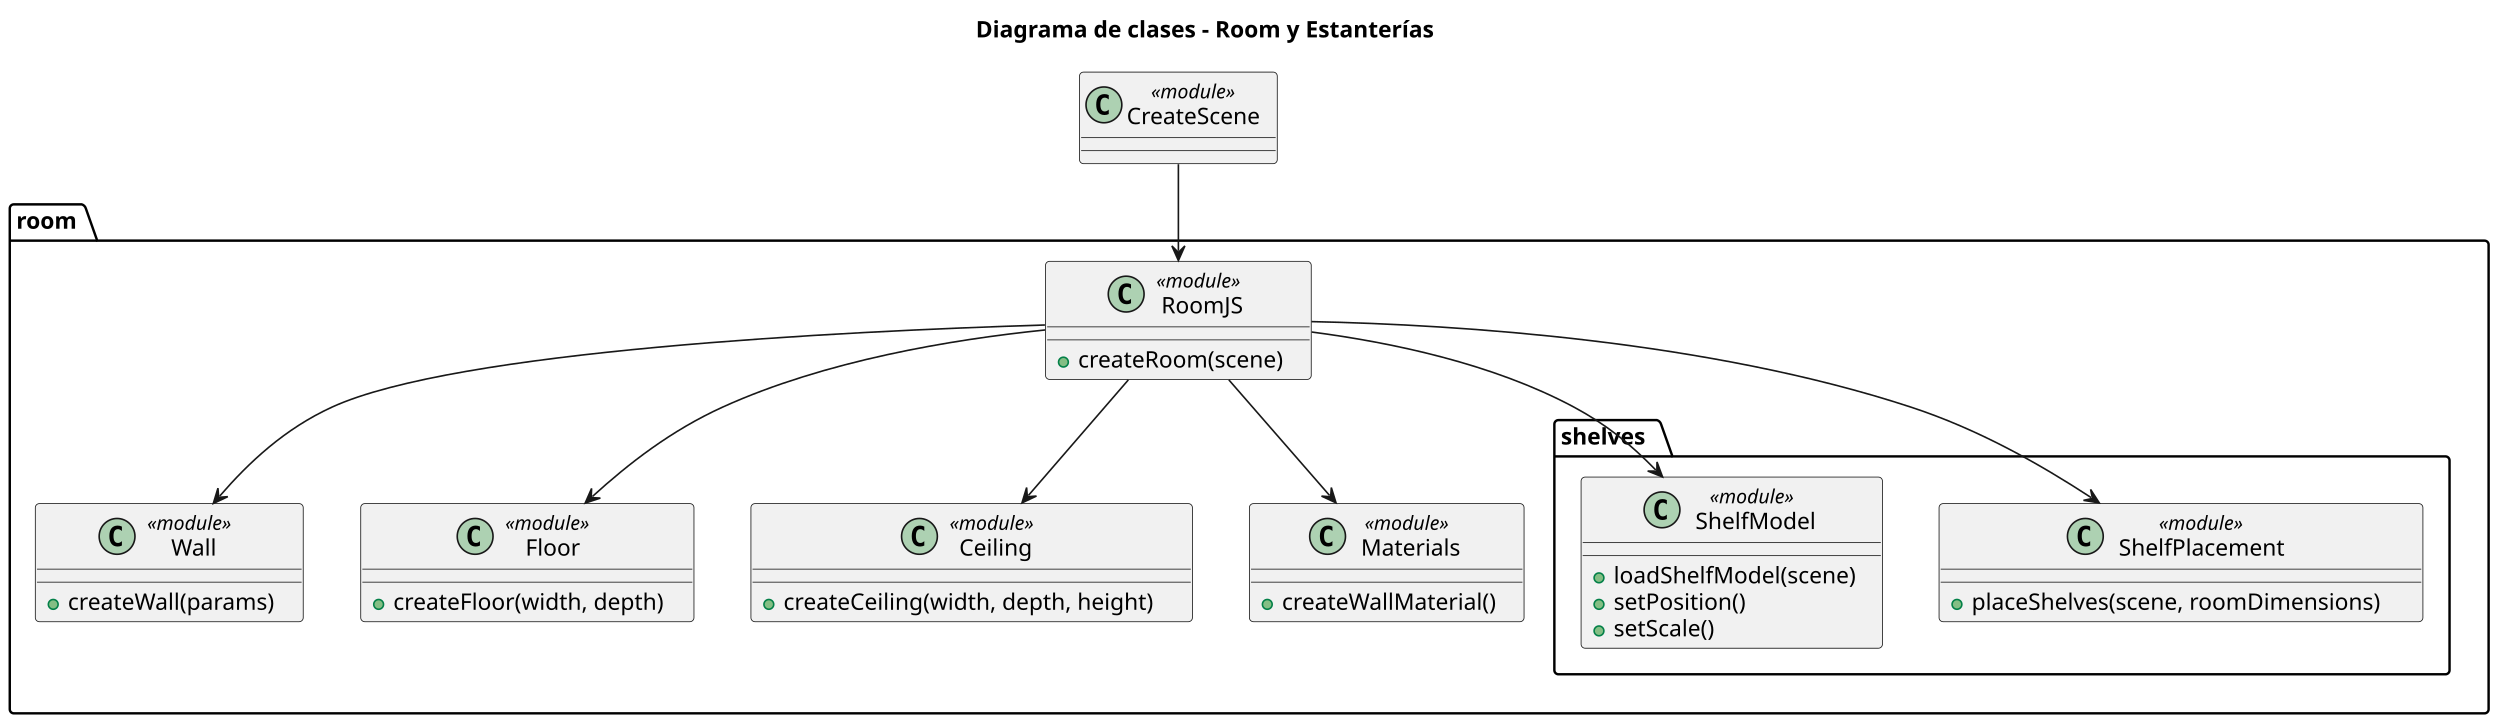
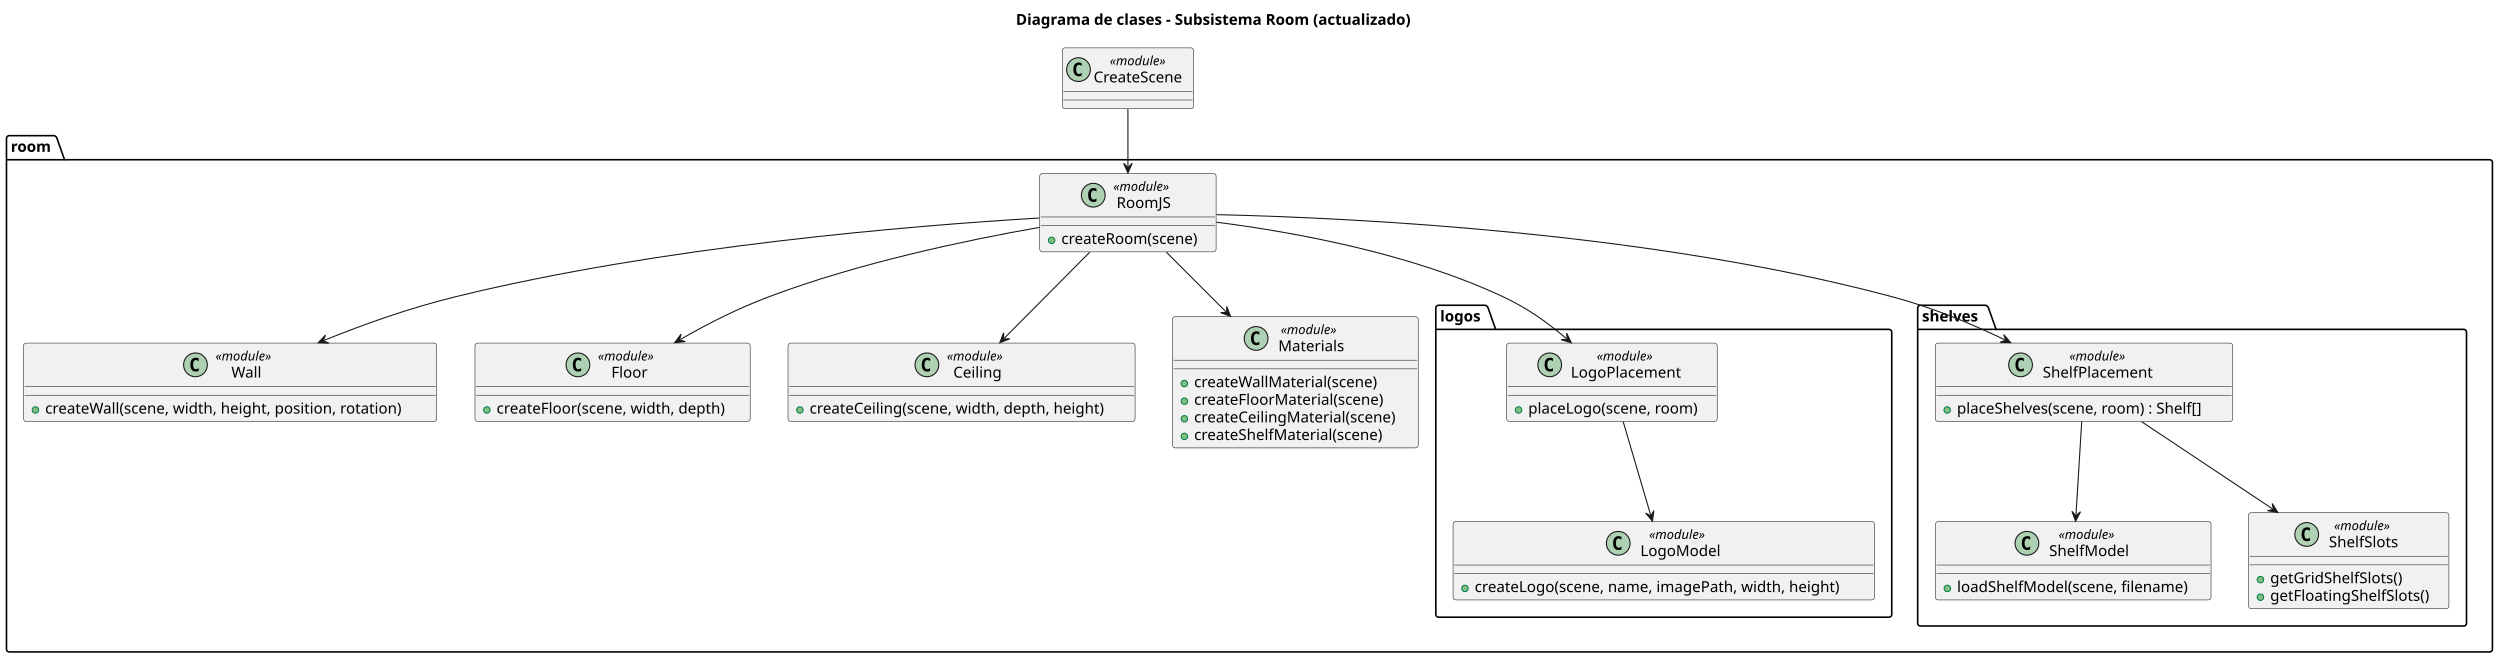
- <svg xmlns="http://www.w3.org/2000/svg" contentStyleType="text/css" data-diagram-type="CLASS" height="445px" preserveAspectRatio="none" style="width:1536px;height:445px;background:#FFFFFF;" version="1.1" viewBox="0 0 1536 445" width="1536px" zoomAndPan="magnify">
+ <svg xmlns="http://www.w3.org/2000/svg" contentStyleType="text/css" data-diagram-type="CLASS" height="610px" preserveAspectRatio="none" style="width:2314px;height:610px;background:#FFFFFF;" version="1.1" viewBox="0 0 2314 610" width="2314px" zoomAndPan="magnify">
  <defs />
  <g>
    <g class="title" data-source-line="1">
-       <text fill="#000000" font-family="sans-serif" font-size="14" font-weight="bold" lengthAdjust="spacing" textLength="322.957" x="599.521" y="22.995">Diagrama de clases - Room y Estanterías</text>
-     </g>
-     <g class="cluster" data-entity="room" data-source-line="5" data-uid="ent0003" id="cluster_room">
-       <path d="M8.5,125.557 L50.228,125.557 A3.75,3.75 0 0 1 52.728,128.057 L59.728,147.854 L1526.5,147.854 A2.5,2.5 0 0 1 1529,150.354 L1529,435.777 A2.5,2.5 0 0 1 1526.5,438.277 L8.5,438.277 A2.5,2.5 0 0 1 6,435.777 L6,128.057 A2.5,2.5 0 0 1 8.5,125.557" fill="none" style="stroke:#000000;stroke-width:1.5;" />
+       <text fill="#000000" font-family="sans-serif" font-size="14" font-weight="bold" lengthAdjust="spacing" textLength="419.398" x="940.301" y="22.995">Diagrama de clases - Subsistema Room (actualizado)</text>
+     </g>
+     <g class="cluster" data-qualified-name="room" data-source-line="5" id="ent0003">
+       <path d="M8.5,125.557 L50.228,125.557 A3.75,3.75 0 0 1 52.728,128.057 L59.728,147.854 L2304.5,147.854 A2.5,2.5 0 0 1 2307,150.354 L2307,600.937 A2.5,2.5 0 0 1 2304.5,603.437 L8.5,603.437 A2.5,2.5 0 0 1 6,600.937 L6,128.057 A2.5,2.5 0 0 1 8.5,125.557" fill="none" style="stroke:#000000;stroke-width:1.5;" />
      <line style="stroke:#000000;stroke-width:1.5;" x1="6" x2="59.728" y1="147.854" y2="147.854" />
      <text fill="#000000" font-family="sans-serif" font-size="14" font-weight="bold" lengthAdjust="spacing" textLength="40.728" x="10" y="140.552">room</text>
    </g>
-     <g class="cluster" data-entity="shelves" data-source-line="22" data-uid="ent0009" id="cluster_shelves">
-       <path d="M957.5,258.117 L1018.048,258.117 A3.75,3.75 0 0 1 1020.548,260.617 L1027.548,280.414 L1502.5,280.414 A2.5,2.5 0 0 1 1505,282.914 L1505,411.777 A2.5,2.5 0 0 1 1502.5,414.277 L957.5,414.277 A2.5,2.5 0 0 1 955,411.777 L955,260.617 A2.5,2.5 0 0 1 957.5,258.117" fill="none" style="stroke:#000000;stroke-width:1.5;" />
-       <line style="stroke:#000000;stroke-width:1.5;" x1="955" x2="1027.548" y1="280.414" y2="280.414" />
-       <text fill="#000000" font-family="sans-serif" font-size="14" font-weight="bold" lengthAdjust="spacing" textLength="59.548" x="959" y="273.112">shelves</text>
-     </g>
-     <g class="entity" data-entity="RoomJS" data-source-line="6" data-uid="ent0004" id="entity_RoomJS">
-       <rect fill="#F1F1F1" height="72.562" rx="2.5" ry="2.5" style="stroke:#181818;stroke-width:0.5;" width="163.259" x="642.37" y="160.557" />
-       <ellipse cx="691.922" cy="180.69" fill="#ADD1B2" rx="11" ry="11" style="stroke:#181818;stroke-width:1;" />
-       <path d="M694.891,186.33 Q694.313,186.627 693.672,186.768 Q693.032,186.924 692.328,186.924 Q689.828,186.924 688.5,185.283 Q687.188,183.627 687.188,180.502 Q687.188,177.377 688.5,175.721 Q689.828,174.065 692.328,174.065 Q693.032,174.065 693.672,174.221 Q694.328,174.377 694.891,174.674 L694.891,177.393 Q694.266,176.815 693.672,176.549 Q693.078,176.268 692.453,176.268 Q691.11,176.268 690.422,177.346 Q689.735,178.408 689.735,180.502 Q689.735,182.596 690.422,183.674 Q691.11,184.737 692.453,184.737 Q693.078,184.737 693.672,184.471 Q694.266,184.19 694.891,183.612 L694.891,186.33 Z " fill="#000000" />
-       <text fill="#000000" font-family="sans-serif" font-size="12" font-style="italic" lengthAdjust="spacing" textLength="59.654" x="710.422" y="176.696">«module»</text>
-       <text fill="#000000" font-family="sans-serif" font-size="14" lengthAdjust="spacing" textLength="53.512" x="713.494" y="192.521">RoomJS</text>
-       <line style="stroke:#181818;stroke-width:0.5;" x1="643.37" x2="804.629" y1="200.822" y2="200.822" />
-       <line style="stroke:#181818;stroke-width:0.5;" x1="643.37" x2="804.629" y1="208.822" y2="208.822" />
-       <g data-visibility-modifier="PUBLIC_METHOD">
-         <ellipse cx="653.37" cy="222.471" fill="#84BE84" rx="3" ry="3" style="stroke:#038048;stroke-width:1;" />
-       </g>
-       <text fill="#000000" font-family="sans-serif" font-size="14" lengthAdjust="spacing" textLength="137.259" x="662.37" y="225.818">createRoom(scene)</text>
-     </g>
-     <g class="entity" data-entity="Wall" data-source-line="9" data-uid="ent0005" id="entity_Wall">
-       <rect fill="#F1F1F1" height="72.562" rx="2.5" ry="2.5" style="stroke:#181818;stroke-width:0.5;" width="164.606" x="21.7" y="309.417" />
-       <ellipse cx="71.926" cy="329.55" fill="#ADD1B2" rx="11" ry="11" style="stroke:#181818;stroke-width:1;" />
-       <path d="M74.894,335.19 Q74.316,335.487 73.676,335.628 Q73.035,335.784 72.332,335.784 Q69.832,335.784 68.504,334.143 Q67.191,332.487 67.191,329.362 Q67.191,326.237 68.504,324.581 Q69.832,322.925 72.332,322.925 Q73.035,322.925 73.676,323.081 Q74.332,323.237 74.894,323.534 L74.894,326.253 Q74.269,325.675 73.676,325.409 Q73.082,325.128 72.457,325.128 Q71.113,325.128 70.426,326.206 Q69.738,327.268 69.738,329.362 Q69.738,331.456 70.426,332.534 Q71.113,333.597 72.457,333.597 Q73.082,333.597 73.676,333.331 Q74.269,333.05 74.894,332.472 L74.894,335.19 Z " fill="#000000" />
-       <text fill="#000000" font-family="sans-serif" font-size="12" font-style="italic" lengthAdjust="spacing" textLength="59.654" x="90.426" y="325.555">«module»</text>
-       <text fill="#000000" font-family="sans-serif" font-size="14" lengthAdjust="spacing" textLength="30.201" x="105.152" y="341.381">Wall</text>
-       <line style="stroke:#181818;stroke-width:0.5;" x1="22.7" x2="185.305" y1="349.683" y2="349.683" />
-       <line style="stroke:#181818;stroke-width:0.5;" x1="22.7" x2="185.305" y1="357.683" y2="357.683" />
-       <g data-visibility-modifier="PUBLIC_METHOD">
-         <ellipse cx="32.7" cy="371.331" fill="#84BE84" rx="3" ry="3" style="stroke:#038048;stroke-width:1;" />
-       </g>
-       <text fill="#000000" font-family="sans-serif" font-size="14" lengthAdjust="spacing" textLength="138.606" x="41.7" y="374.678">createWall(params)</text>
-     </g>
-     <g class="entity" data-entity="Floor" data-source-line="12" data-uid="ent0006" id="entity_Floor">
-       <rect fill="#F1F1F1" height="72.562" rx="2.5" ry="2.5" style="stroke:#181818;stroke-width:0.5;" width="204.739" x="221.63" y="309.417" />
-       <ellipse cx="291.923" cy="329.55" fill="#ADD1B2" rx="11" ry="11" style="stroke:#181818;stroke-width:1;" />
-       <path d="M294.891,335.19 Q294.313,335.487 293.673,335.628 Q293.032,335.784 292.329,335.784 Q289.829,335.784 288.501,334.143 Q287.188,332.487 287.188,329.362 Q287.188,326.237 288.501,324.581 Q289.829,322.925 292.329,322.925 Q293.032,322.925 293.673,323.081 Q294.329,323.237 294.891,323.534 L294.891,326.253 Q294.266,325.675 293.673,325.409 Q293.079,325.128 292.454,325.128 Q291.11,325.128 290.423,326.206 Q289.735,327.268 289.735,329.362 Q289.735,331.456 290.423,332.534 Q291.11,333.597 292.454,333.597 Q293.079,333.597 293.673,333.331 Q294.266,333.05 294.891,332.472 L294.891,335.19 Z " fill="#000000" />
-       <text fill="#000000" font-family="sans-serif" font-size="12" font-style="italic" lengthAdjust="spacing" textLength="59.654" x="310.423" y="325.555">«module»</text>
-       <text fill="#000000" font-family="sans-serif" font-size="14" lengthAdjust="spacing" textLength="34.829" x="322.835" y="341.381">Floor</text>
-       <line style="stroke:#181818;stroke-width:0.5;" x1="222.63" x2="425.369" y1="349.683" y2="349.683" />
-       <line style="stroke:#181818;stroke-width:0.5;" x1="222.63" x2="425.369" y1="357.683" y2="357.683" />
-       <g data-visibility-modifier="PUBLIC_METHOD">
-         <ellipse cx="232.63" cy="371.331" fill="#84BE84" rx="3" ry="3" style="stroke:#038048;stroke-width:1;" />
-       </g>
-       <text fill="#000000" font-family="sans-serif" font-size="14" lengthAdjust="spacing" textLength="178.739" x="241.63" y="374.678">createFloor(width, depth)</text>
-     </g>
-     <g class="entity" data-entity="Ceiling" data-source-line="15" data-uid="ent0007" id="entity_Ceiling">
-       <rect fill="#F1F1F1" height="72.562" rx="2.5" ry="2.5" style="stroke:#181818;stroke-width:0.5;" width="271.253" x="461.37" y="309.417" />
-       <ellipse cx="564.919" cy="329.55" fill="#ADD1B2" rx="11" ry="11" style="stroke:#181818;stroke-width:1;" />
-       <path d="M567.888,335.19 Q567.31,335.487 566.669,335.628 Q566.029,335.784 565.326,335.784 Q562.826,335.784 561.497,334.143 Q560.185,332.487 560.185,329.362 Q560.185,326.237 561.497,324.581 Q562.826,322.925 565.326,322.925 Q566.029,322.925 566.669,323.081 Q567.326,323.237 567.888,323.534 L567.888,326.253 Q567.263,325.675 566.669,325.409 Q566.076,325.128 565.451,325.128 Q564.107,325.128 563.419,326.206 Q562.732,327.268 562.732,329.362 Q562.732,331.456 563.419,332.534 Q564.107,333.597 565.451,333.597 Q566.076,333.597 566.669,333.331 Q567.263,333.05 567.888,332.472 L567.888,335.19 Z " fill="#000000" />
-       <text fill="#000000" font-family="sans-serif" font-size="12" font-style="italic" lengthAdjust="spacing" textLength="59.654" x="583.419" y="325.555">«module»</text>
-       <text fill="#000000" font-family="sans-serif" font-size="14" lengthAdjust="spacing" textLength="47.817" x="589.338" y="341.381">Ceiling</text>
-       <line style="stroke:#181818;stroke-width:0.5;" x1="462.37" x2="731.623" y1="349.683" y2="349.683" />
-       <line style="stroke:#181818;stroke-width:0.5;" x1="462.37" x2="731.623" y1="357.683" y2="357.683" />
-       <g data-visibility-modifier="PUBLIC_METHOD">
-         <ellipse cx="472.37" cy="371.331" fill="#84BE84" rx="3" ry="3" style="stroke:#038048;stroke-width:1;" />
-       </g>
-       <text fill="#000000" font-family="sans-serif" font-size="14" lengthAdjust="spacing" textLength="245.253" x="481.37" y="374.678">createCeiling(width, depth, height)</text>
-     </g>
-     <g class="entity" data-entity="Materials" data-source-line="18" data-uid="ent0008" id="entity_Materials">
-       <rect fill="#F1F1F1" height="72.562" rx="2.5" ry="2.5" style="stroke:#181818;stroke-width:0.5;" width="168.748" x="767.63" y="309.417" />
-       <ellipse cx="815.67" cy="329.55" fill="#ADD1B2" rx="11" ry="11" style="stroke:#181818;stroke-width:1;" />
-       <path d="M818.638,335.19 Q818.06,335.487 817.42,335.628 Q816.779,335.784 816.076,335.784 Q813.576,335.784 812.248,334.143 Q810.935,332.487 810.935,329.362 Q810.935,326.237 812.248,324.581 Q813.576,322.925 816.076,322.925 Q816.779,322.925 817.42,323.081 Q818.076,323.237 818.638,323.534 L818.638,326.253 Q818.013,325.675 817.42,325.409 Q816.826,325.128 816.201,325.128 Q814.857,325.128 814.17,326.206 Q813.482,327.268 813.482,329.362 Q813.482,331.456 814.17,332.534 Q814.857,333.597 816.201,333.597 Q816.826,333.597 817.42,333.331 Q818.013,333.05 818.638,332.472 L818.638,335.19 Z " fill="#000000" />
-       <text fill="#000000" font-family="sans-serif" font-size="12" font-style="italic" lengthAdjust="spacing" textLength="59.654" x="838.427" y="325.555">«module»</text>
-       <text fill="#000000" font-family="sans-serif" font-size="14" lengthAdjust="spacing" textLength="64.169" x="836.17" y="341.381">Materials</text>
-       <line style="stroke:#181818;stroke-width:0.5;" x1="768.63" x2="935.378" y1="349.683" y2="349.683" />
-       <line style="stroke:#181818;stroke-width:0.5;" x1="768.63" x2="935.378" y1="357.683" y2="357.683" />
-       <g data-visibility-modifier="PUBLIC_METHOD">
-         <ellipse cx="778.63" cy="371.331" fill="#84BE84" rx="3" ry="3" style="stroke:#038048;stroke-width:1;" />
-       </g>
-       <text fill="#000000" font-family="sans-serif" font-size="14" lengthAdjust="spacing" textLength="142.748" x="787.63" y="374.678">createWallMaterial()</text>
-     </g>
-     <g class="entity" data-entity="ShelfModel" data-source-line="23" data-uid="ent0010" id="entity_ShelfModel">
-       <rect fill="#F1F1F1" height="105.156" rx="2.5" ry="2.5" style="stroke:#181818;stroke-width:0.5;" width="185.161" x="971.42" y="293.117" />
-       <ellipse cx="1021.138" cy="313.25" fill="#ADD1B2" rx="11" ry="11" style="stroke:#181818;stroke-width:1;" />
-       <path d="M1024.107,318.89 Q1023.528,319.187 1022.888,319.328 Q1022.247,319.484 1021.544,319.484 Q1019.044,319.484 1017.716,317.843 Q1016.403,316.187 1016.403,313.062 Q1016.403,309.937 1017.716,308.281 Q1019.044,306.625 1021.544,306.625 Q1022.247,306.625 1022.888,306.781 Q1023.544,306.937 1024.107,307.234 L1024.107,309.953 Q1023.481,309.375 1022.888,309.109 Q1022.294,308.828 1021.669,308.828 Q1020.325,308.828 1019.638,309.906 Q1018.95,310.968 1018.95,313.062 Q1018.95,315.156 1019.638,316.234 Q1020.325,317.297 1021.669,317.297 Q1022.294,317.297 1022.888,317.031 Q1023.481,316.75 1024.107,316.172 L1024.107,318.89 Z " fill="#000000" />
-       <text fill="#000000" font-family="sans-serif" font-size="12" font-style="italic" lengthAdjust="spacing" textLength="59.654" x="1050.423" y="309.255">«module»</text>
-       <text fill="#000000" font-family="sans-serif" font-size="14" lengthAdjust="spacing" textLength="77.226" x="1041.638" y="325.081">ShelfModel</text>
-       <line style="stroke:#181818;stroke-width:0.5;" x1="972.42" x2="1155.581" y1="333.382" y2="333.382" />
-       <line style="stroke:#181818;stroke-width:0.5;" x1="972.42" x2="1155.581" y1="341.382" y2="341.382" />
-       <g data-visibility-modifier="PUBLIC_METHOD">
-         <ellipse cx="982.42" cy="355.031" fill="#84BE84" rx="3" ry="3" style="stroke:#038048;stroke-width:1;" />
-       </g>
-       <text fill="#000000" font-family="sans-serif" font-size="14" lengthAdjust="spacing" textLength="159.161" x="991.42" y="358.378">loadShelfModel(scene)</text>
-       <g data-visibility-modifier="PUBLIC_METHOD">
-         <ellipse cx="982.42" cy="371.328" fill="#84BE84" rx="3" ry="3" style="stroke:#038048;stroke-width:1;" />
-       </g>
-       <text fill="#000000" font-family="sans-serif" font-size="14" lengthAdjust="spacing" textLength="87.329" x="991.42" y="374.675">setPosition()</text>
-       <g data-visibility-modifier="PUBLIC_METHOD">
-         <ellipse cx="982.42" cy="387.625" fill="#84BE84" rx="3" ry="3" style="stroke:#038048;stroke-width:1;" />
-       </g>
-       <text fill="#000000" font-family="sans-serif" font-size="14" lengthAdjust="spacing" textLength="69.986" x="991.42" y="390.971">setScale()</text>
-     </g>
-     <g class="entity" data-entity="ShelfPlacement" data-source-line="29" data-uid="ent0011" id="entity_ShelfPlacement">
-       <rect fill="#F1F1F1" height="72.562" rx="2.5" ry="2.5" style="stroke:#181818;stroke-width:0.5;" width="297.271" x="1191.36" y="309.417" />
-       <ellipse cx="1281.232" cy="329.55" fill="#ADD1B2" rx="11" ry="11" style="stroke:#181818;stroke-width:1;" />
-       <path d="M1284.201,335.19 Q1283.623,335.487 1282.982,335.628 Q1282.341,335.784 1281.638,335.784 Q1279.138,335.784 1277.81,334.143 Q1276.498,332.487 1276.498,329.362 Q1276.498,326.237 1277.81,324.581 Q1279.138,322.925 1281.638,322.925 Q1282.341,322.925 1282.982,323.081 Q1283.638,323.237 1284.201,323.534 L1284.201,326.253 Q1283.576,325.675 1282.982,325.409 Q1282.388,325.128 1281.763,325.128 Q1280.42,325.128 1279.732,326.206 Q1279.045,327.268 1279.045,329.362 Q1279.045,331.456 1279.732,332.534 Q1280.42,333.597 1281.763,333.597 Q1282.388,333.597 1282.982,333.331 Q1283.576,333.05 1284.201,332.472 L1284.201,335.19 Z " fill="#000000" />
-       <text fill="#000000" font-family="sans-serif" font-size="12" font-style="italic" lengthAdjust="spacing" textLength="59.654" x="1326.418" y="325.555">«module»</text>
-       <text fill="#000000" font-family="sans-serif" font-size="14" lengthAdjust="spacing" textLength="109.026" x="1301.732" y="341.381">ShelfPlacement</text>
-       <line style="stroke:#181818;stroke-width:0.5;" x1="1192.36" x2="1487.63" y1="349.683" y2="349.683" />
-       <line style="stroke:#181818;stroke-width:0.5;" x1="1192.36" x2="1487.63" y1="357.683" y2="357.683" />
-       <g data-visibility-modifier="PUBLIC_METHOD">
-         <ellipse cx="1202.36" cy="371.331" fill="#84BE84" rx="3" ry="3" style="stroke:#038048;stroke-width:1;" />
-       </g>
-       <text fill="#000000" font-family="sans-serif" font-size="14" lengthAdjust="spacing" textLength="271.271" x="1211.36" y="374.678">placeShelves(scene, roomDimensions)</text>
-     </g>
-     <g class="entity" data-entity="CreateScene" data-source-line="3" data-uid="ent0002" id="entity_CreateScene">
-       <rect fill="#F1F1F1" height="56.266" rx="2.5" ry="2.5" style="stroke:#181818;stroke-width:0.5;" width="121.51" x="663.25" y="44.297" />
-       <ellipse cx="678.25" cy="64.43" fill="#ADD1B2" rx="11" ry="11" style="stroke:#181818;stroke-width:1;" />
-       <path d="M681.219,70.07 Q680.641,70.367 680,70.508 Q679.359,70.664 678.656,70.664 Q676.156,70.664 674.828,69.023 Q673.516,67.367 673.516,64.242 Q673.516,61.117 674.828,59.461 Q676.156,57.805 678.656,57.805 Q679.359,57.805 680,57.961 Q680.656,58.117 681.219,58.414 L681.219,61.133 Q680.594,60.555 680,60.289 Q679.406,60.008 678.781,60.008 Q677.438,60.008 676.75,61.086 Q676.062,62.148 676.062,64.242 Q676.062,66.336 676.75,67.414 Q677.438,68.477 678.781,68.477 Q679.406,68.477 680,68.211 Q680.594,67.93 681.219,67.352 L681.219,70.07 Z " fill="#000000" />
-       <text fill="#000000" font-family="sans-serif" font-size="12" font-style="italic" lengthAdjust="spacing" textLength="59.654" x="707.178" y="60.435">«module»</text>
-       <text fill="#000000" font-family="sans-serif" font-size="14" lengthAdjust="spacing" textLength="89.51" x="692.25" y="76.261">CreateScene</text>
-       <line style="stroke:#181818;stroke-width:0.5;" x1="664.25" x2="783.76" y1="84.562" y2="84.562" />
-       <line style="stroke:#181818;stroke-width:0.5;" x1="664.25" x2="783.76" y1="92.562" y2="92.562" />
-     </g>
-     <g class="link" data-entity-1="CreateScene" data-entity-2="RoomJS" data-source-line="35" data-uid="lnk12" id="link_CreateScene_RoomJS">
-       <path codeLine="35" d="M724,100.897 C724,118.377 724,135.197 724,154.087" fill="none" id="CreateScene-to-RoomJS" style="stroke:#181818;stroke-width:1;" />
-       <polygon fill="#181818" points="724,160.087,728,151.087,724,155.087,720,151.087,724,160.087" style="stroke:#181818;stroke-width:1;" />
-     </g>
-     <g class="link" data-entity-1="RoomJS" data-entity-2="Wall" data-source-line="36" data-uid="lnk13" id="link_RoomJS_Wall">
-       <path codeLine="36" d="M642.01,199.677 C515.65,203.567 279.97,215.387 204,250.117 C175.1,263.337 153.158,283.812 134.978,304.801" fill="none" id="RoomJS-to-Wall" style="stroke:#181818;stroke-width:1;" />
-       <polygon fill="#181818" points="131.05,309.337,139.966,305.153,134.323,305.557,133.919,299.915,131.05,309.337" style="stroke:#181818;stroke-width:1;" />
-     </g>
-     <g class="link" data-entity-1="RoomJS" data-entity-2="Floor" data-source-line="37" data-uid="lnk14" id="link_RoomJS_Floor">
-       <path codeLine="37" d="M642.15,202.727 C584.6,208.607 506.93,221.557 444,250.117 C412.48,264.427 386.347,284.688 363.957,305.068" fill="none" id="RoomJS-to-Floor" style="stroke:#181818;stroke-width:1;" />
-       <polygon fill="#181818" points="359.52,309.107,368.868,306.007,363.218,305.741,363.483,300.091,359.52,309.107" style="stroke:#181818;stroke-width:1;" />
-     </g>
-     <g class="link" data-entity-1="RoomJS" data-entity-2="Ceiling" data-source-line="38" data-uid="lnk15" id="link_RoomJS_Ceiling">
-       <path codeLine="38" d="M693.26,233.387 C673.44,256.307 651.674,281.468 631.824,304.428" fill="none" id="RoomJS-to-Ceiling" style="stroke:#181818;stroke-width:1;" />
-       <polygon fill="#181818" points="627.9,308.967,636.812,304.775,631.17,305.185,630.76,299.543,627.9,308.967" style="stroke:#181818;stroke-width:1;" />
-     </g>
-     <g class="link" data-entity-1="RoomJS" data-entity-2="Materials" data-source-line="39" data-uid="lnk16" id="link_RoomJS_Materials">
-       <path codeLine="39" d="M754.99,233.387 C774.96,256.307 796.908,281.484 816.918,304.444" fill="none" id="RoomJS-to-Materials" style="stroke:#181818;stroke-width:1;" />
-       <polygon fill="#181818" points="820.86,308.967,817.962,299.554,817.575,305.197,811.931,304.81,820.86,308.967" style="stroke:#181818;stroke-width:1;" />
-     </g>
-     <g class="link" data-entity-1="RoomJS" data-entity-2="ShelfModel" data-source-line="40" data-uid="lnk17" id="link_RoomJS_ShelfModel">
-       <path codeLine="40" d="M805.88,203.987 C854.96,210.387 917.28,223.447 967,250.117 C987.11,260.907 1001.706,272.806 1017.296,288.756" fill="none" id="RoomJS-to-ShelfModel" style="stroke:#181818;stroke-width:1;" />
-       <polygon fill="#181818" points="1021.49,293.047,1018.06,283.815,1017.995,289.471,1012.339,289.407,1021.49,293.047" style="stroke:#181818;stroke-width:1;" />
-     </g>
-     <g class="link" data-entity-1="RoomJS" data-entity-2="ShelfPlacement" data-source-line="41" data-uid="lnk18" id="link_RoomJS_ShelfPlacement">
-       <path codeLine="41" d="M805.75,197.597 C897.56,199.547 1049.94,209.447 1174,250.117 C1215.45,263.707 1253.086,285.006 1284.786,305.706" fill="none" id="RoomJS-to-ShelfPlacement" style="stroke:#181818;stroke-width:1;" />
-       <polygon fill="#181818" points="1289.81,308.987,1284.461,300.717,1285.623,306.253,1280.087,307.415,1289.81,308.987" style="stroke:#181818;stroke-width:1;" />
+     <g class="cluster" data-qualified-name="room.logos" data-source-line="29" id="ent0009">
+       <path d="M1331.5,282.567 L1374.89,282.567 A3.75,3.75 0 0 1 1377.39,285.067 L1384.39,304.864 L1748.5,304.864 A2.5,2.5 0 0 1 1751,307.364 L1751,568.787 A2.5,2.5 0 0 1 1748.5,571.287 L1331.5,571.287 A2.5,2.5 0 0 1 1329,568.787 L1329,285.067 A2.5,2.5 0 0 1 1331.5,282.567" fill="none" style="stroke:#000000;stroke-width:1.5;" />
+       <line style="stroke:#000000;stroke-width:1.5;" x1="1329" x2="1384.39" y1="304.864" y2="304.864" />
+       <text fill="#000000" font-family="sans-serif" font-size="14" font-weight="bold" lengthAdjust="spacing" textLength="42.39" x="1333" y="297.562">logos</text>
+     </g>
+     <g class="cluster" data-qualified-name="room.shelves" data-source-line="39" id="ent0012">
+       <path d="M1777.5,282.567 L1838.048,282.567 A3.75,3.75 0 0 1 1840.548,285.067 L1847.548,304.864 L2280.5,304.864 A2.5,2.5 0 0 1 2283,307.364 L2283,576.937 A2.5,2.5 0 0 1 2280.5,579.437 L1777.5,579.437 A2.5,2.5 0 0 1 1775,576.937 L1775,285.067 A2.5,2.5 0 0 1 1777.5,282.567" fill="none" style="stroke:#000000;stroke-width:1.5;" />
+       <line style="stroke:#000000;stroke-width:1.5;" x1="1775" x2="1847.548" y1="304.864" y2="304.864" />
+       <text fill="#000000" font-family="sans-serif" font-size="14" font-weight="bold" lengthAdjust="spacing" textLength="59.548" x="1779" y="297.562">shelves</text>
+     </g>
+     <g class="entity" data-qualified-name="room.RoomJS" data-source-line="6" id="ent0004">
+       <rect fill="#F1F1F1" height="72.562" rx="2.5" ry="2.5" style="stroke:#181818;stroke-width:0.5;" width="163.259" x="962.37" y="160.557" />
+       <ellipse cx="1011.922" cy="180.69" fill="#ADD1B2" rx="11" ry="11" style="stroke:#181818;stroke-width:1;" />
+       <path d="M1014.891,186.33 Q1014.313,186.627 1013.672,186.768 Q1013.032,186.924 1012.328,186.924 Q1009.828,186.924 1008.5,185.283 Q1007.188,183.627 1007.188,180.502 Q1007.188,177.377 1008.5,175.721 Q1009.828,174.065 1012.328,174.065 Q1013.032,174.065 1013.672,174.221 Q1014.328,174.377 1014.891,174.674 L1014.891,177.393 Q1014.266,176.815 1013.672,176.549 Q1013.078,176.268 1012.453,176.268 Q1011.11,176.268 1010.422,177.346 Q1009.735,178.408 1009.735,180.502 Q1009.735,182.596 1010.422,183.674 Q1011.11,184.737 1012.453,184.737 Q1013.078,184.737 1013.672,184.471 Q1014.266,184.19 1014.891,183.612 L1014.891,186.33 Z " fill="#000000" />
+       <text fill="#000000" font-family="sans-serif" font-size="12" font-style="italic" lengthAdjust="spacing" textLength="59.654" x="1030.422" y="176.696">«module»</text>
+       <text fill="#000000" font-family="sans-serif" font-size="14" lengthAdjust="spacing" textLength="53.512" x="1033.494" y="192.521">RoomJS</text>
+       <line style="stroke:#181818;stroke-width:0.5;" x1="963.37" x2="1124.629" y1="200.822" y2="200.822" />
+       <line style="stroke:#181818;stroke-width:0.5;" x1="963.37" x2="1124.629" y1="208.822" y2="208.822" />
+       <g data-visibility-modifier="PUBLIC_METHOD">
+         <ellipse cx="973.37" cy="222.471" fill="#84BE84" rx="3" ry="3" style="stroke:#038048;stroke-width:1;" />
+       </g>
+       <text fill="#000000" font-family="sans-serif" font-size="14" lengthAdjust="spacing" textLength="137.259" x="982.37" y="225.818">createRoom(scene)</text>
+     </g>
+     <g class="entity" data-qualified-name="room.Wall" data-source-line="10" id="ent0005">
+       <rect fill="#F1F1F1" height="72.562" rx="2.5" ry="2.5" style="stroke:#181818;stroke-width:0.5;" width="382.44" x="21.78" y="317.567" />
+       <ellipse cx="180.923" cy="337.7" fill="#ADD1B2" rx="11" ry="11" style="stroke:#181818;stroke-width:1;" />
+       <path d="M183.891,343.34 Q183.313,343.637 182.673,343.778 Q182.032,343.934 181.329,343.934 Q178.829,343.934 177.501,342.293 Q176.188,340.637 176.188,337.512 Q176.188,334.387 177.501,332.731 Q178.829,331.075 181.329,331.075 Q182.032,331.075 182.673,331.231 Q183.329,331.387 183.891,331.684 L183.891,334.403 Q183.266,333.825 182.673,333.559 Q182.079,333.278 181.454,333.278 Q180.11,333.278 179.423,334.356 Q178.735,335.418 178.735,337.512 Q178.735,339.606 179.423,340.684 Q180.11,341.747 181.454,341.747 Q182.079,341.747 182.673,341.481 Q183.266,341.2 183.891,340.622 L183.891,343.34 Z " fill="#000000" />
+       <text fill="#000000" font-family="sans-serif" font-size="12" font-style="italic" lengthAdjust="spacing" textLength="59.654" x="199.423" y="333.705">«module»</text>
+       <text fill="#000000" font-family="sans-serif" font-size="14" lengthAdjust="spacing" textLength="30.201" x="214.149" y="349.531">Wall</text>
+       <line style="stroke:#181818;stroke-width:0.5;" x1="22.78" x2="403.219" y1="357.832" y2="357.832" />
+       <line style="stroke:#181818;stroke-width:0.5;" x1="22.78" x2="403.219" y1="365.832" y2="365.832" />
+       <g data-visibility-modifier="PUBLIC_METHOD">
+         <ellipse cx="32.78" cy="379.481" fill="#84BE84" rx="3" ry="3" style="stroke:#038048;stroke-width:1;" />
+       </g>
+       <text fill="#000000" font-family="sans-serif" font-size="14" lengthAdjust="spacing" textLength="356.44" x="41.78" y="382.828">createWall(scene, width, height, position, rotation)</text>
+     </g>
+     <g class="entity" data-qualified-name="room.Floor" data-source-line="14" id="ent0006">
+       <rect fill="#F1F1F1" height="72.562" rx="2.5" ry="2.5" style="stroke:#181818;stroke-width:0.5;" width="254.731" x="439.63" y="317.567" />
+       <ellipse cx="534.918" cy="337.7" fill="#ADD1B2" rx="11" ry="11" style="stroke:#181818;stroke-width:1;" />
+       <path d="M537.887,343.34 Q537.309,343.637 536.668,343.778 Q536.028,343.934 535.324,343.934 Q532.824,343.934 531.496,342.293 Q530.184,340.637 530.184,337.512 Q530.184,334.387 531.496,332.731 Q532.824,331.075 535.324,331.075 Q536.028,331.075 536.668,331.231 Q537.324,331.387 537.887,331.684 L537.887,334.403 Q537.262,333.825 536.668,333.559 Q536.074,333.278 535.449,333.278 Q534.106,333.278 533.418,334.356 Q532.731,335.418 532.731,337.512 Q532.731,339.606 533.418,340.684 Q534.106,341.747 535.449,341.747 Q536.074,341.747 536.668,341.481 Q537.262,341.2 537.887,340.622 L537.887,343.34 Z " fill="#000000" />
+       <text fill="#000000" font-family="sans-serif" font-size="12" font-style="italic" lengthAdjust="spacing" textLength="59.654" x="553.418" y="333.705">«module»</text>
+       <text fill="#000000" font-family="sans-serif" font-size="14" lengthAdjust="spacing" textLength="34.829" x="565.831" y="349.531">Floor</text>
+       <line style="stroke:#181818;stroke-width:0.5;" x1="440.63" x2="693.361" y1="357.832" y2="357.832" />
+       <line style="stroke:#181818;stroke-width:0.5;" x1="440.63" x2="693.361" y1="365.832" y2="365.832" />
+       <g data-visibility-modifier="PUBLIC_METHOD">
+         <ellipse cx="450.63" cy="379.481" fill="#84BE84" rx="3" ry="3" style="stroke:#038048;stroke-width:1;" />
+       </g>
+       <text fill="#000000" font-family="sans-serif" font-size="14" lengthAdjust="spacing" textLength="228.731" x="459.63" y="382.828">createFloor(scene, width, depth)</text>
+     </g>
+     <g class="entity" data-qualified-name="room.Ceiling" data-source-line="18" id="ent0007">
+       <rect fill="#F1F1F1" height="72.562" rx="2.5" ry="2.5" style="stroke:#181818;stroke-width:0.5;" width="321.244" x="729.38" y="317.567" />
+       <ellipse cx="857.925" cy="337.7" fill="#ADD1B2" rx="11" ry="11" style="stroke:#181818;stroke-width:1;" />
+       <path d="M860.894,343.34 Q860.316,343.637 859.675,343.778 Q859.034,343.934 858.331,343.934 Q855.831,343.934 854.503,342.293 Q853.191,340.637 853.191,337.512 Q853.191,334.387 854.503,332.731 Q855.831,331.075 858.331,331.075 Q859.034,331.075 859.675,331.231 Q860.331,331.387 860.894,331.684 L860.894,334.403 Q860.269,333.825 859.675,333.559 Q859.081,333.278 858.456,333.278 Q857.112,333.278 856.425,334.356 Q855.737,335.418 855.737,337.512 Q855.737,339.606 856.425,340.684 Q857.112,341.747 858.456,341.747 Q859.081,341.747 859.675,341.481 Q860.269,341.2 860.894,340.622 L860.894,343.34 Z " fill="#000000" />
+       <text fill="#000000" font-family="sans-serif" font-size="12" font-style="italic" lengthAdjust="spacing" textLength="59.654" x="876.425" y="333.705">«module»</text>
+       <text fill="#000000" font-family="sans-serif" font-size="14" lengthAdjust="spacing" textLength="47.817" x="882.343" y="349.531">Ceiling</text>
+       <line style="stroke:#181818;stroke-width:0.5;" x1="730.38" x2="1049.624" y1="357.832" y2="357.832" />
+       <line style="stroke:#181818;stroke-width:0.5;" x1="730.38" x2="1049.624" y1="365.832" y2="365.832" />
+       <g data-visibility-modifier="PUBLIC_METHOD">
+         <ellipse cx="740.38" cy="379.481" fill="#84BE84" rx="3" ry="3" style="stroke:#038048;stroke-width:1;" />
+       </g>
+       <text fill="#000000" font-family="sans-serif" font-size="14" lengthAdjust="spacing" textLength="295.244" x="749.38" y="382.828">createCeiling(scene, width, depth, height)</text>
+     </g>
+     <g class="entity" data-qualified-name="room.Materials" data-source-line="22" id="ent0008">
+       <rect fill="#F1F1F1" height="121.453" rx="2.5" ry="2.5" style="stroke:#181818;stroke-width:0.5;" width="227.455" x="1085.27" y="293.127" />
+       <ellipse cx="1162.663" cy="313.26" fill="#ADD1B2" rx="11" ry="11" style="stroke:#181818;stroke-width:1;" />
+       <path d="M1165.632,318.9 Q1165.054,319.197 1164.413,319.338 Q1163.772,319.494 1163.069,319.494 Q1160.569,319.494 1159.241,317.853 Q1157.929,316.197 1157.929,313.072 Q1157.929,309.947 1159.241,308.291 Q1160.569,306.635 1163.069,306.635 Q1163.772,306.635 1164.413,306.791 Q1165.069,306.947 1165.632,307.244 L1165.632,309.963 Q1165.007,309.385 1164.413,309.119 Q1163.819,308.838 1163.194,308.838 Q1161.851,308.838 1161.163,309.916 Q1160.476,310.978 1160.476,313.072 Q1160.476,315.166 1161.163,316.244 Q1161.851,317.307 1163.194,317.307 Q1163.819,317.307 1164.413,317.041 Q1165.007,316.76 1165.632,316.182 L1165.632,318.9 Z " fill="#000000" />
+       <text fill="#000000" font-family="sans-serif" font-size="12" font-style="italic" lengthAdjust="spacing" textLength="59.654" x="1185.42" y="309.265">«module»</text>
+       <text fill="#000000" font-family="sans-serif" font-size="14" lengthAdjust="spacing" textLength="64.169" x="1183.163" y="325.091">Materials</text>
+       <line style="stroke:#181818;stroke-width:0.5;" x1="1086.27" x2="1311.725" y1="333.392" y2="333.392" />
+       <line style="stroke:#181818;stroke-width:0.5;" x1="1086.27" x2="1311.725" y1="341.392" y2="341.392" />
+       <g data-visibility-modifier="PUBLIC_METHOD">
+         <ellipse cx="1096.27" cy="355.041" fill="#84BE84" rx="3" ry="3" style="stroke:#038048;stroke-width:1;" />
+       </g>
+       <text fill="#000000" font-family="sans-serif" font-size="14" lengthAdjust="spacing" textLength="183.839" x="1105.27" y="358.388">createWallMaterial(scene)</text>
+       <g data-visibility-modifier="PUBLIC_METHOD">
+         <ellipse cx="1096.27" cy="371.338" fill="#84BE84" rx="3" ry="3" style="stroke:#038048;stroke-width:1;" />
+       </g>
+       <text fill="#000000" font-family="sans-serif" font-size="14" lengthAdjust="spacing" textLength="188.467" x="1105.27" y="374.685">createFloorMaterial(scene)</text>
+       <g data-visibility-modifier="PUBLIC_METHOD">
+         <ellipse cx="1096.27" cy="387.635" fill="#84BE84" rx="3" ry="3" style="stroke:#038048;stroke-width:1;" />
+       </g>
+       <text fill="#000000" font-family="sans-serif" font-size="14" lengthAdjust="spacing" textLength="201.455" x="1105.27" y="390.981">createCeilingMaterial(scene)</text>
+       <g data-visibility-modifier="PUBLIC_METHOD">
+         <ellipse cx="1096.27" cy="403.932" fill="#84BE84" rx="3" ry="3" style="stroke:#038048;stroke-width:1;" />
+       </g>
+       <text fill="#000000" font-family="sans-serif" font-size="14" lengthAdjust="spacing" textLength="188.829" x="1105.27" y="407.278">createShelfMaterial(scene)</text>
+     </g>
+     <g class="entity" data-qualified-name="room.logos.LogoModel" data-source-line="30" id="ent0010">
+       <rect fill="#F1F1F1" height="72.562" rx="2.5" ry="2.5" style="stroke:#181818;stroke-width:0.5;" width="390.089" x="1344.96" y="482.727" />
+       <ellipse cx="1497.829" cy="502.86" fill="#ADD1B2" rx="11" ry="11" style="stroke:#181818;stroke-width:1;" />
+       <path d="M1500.797,508.5 Q1500.219,508.797 1499.579,508.938 Q1498.938,509.094 1498.235,509.094 Q1495.735,509.094 1494.407,507.453 Q1493.094,505.797 1493.094,502.672 Q1493.094,499.547 1494.407,497.891 Q1495.735,496.235 1498.235,496.235 Q1498.938,496.235 1499.579,496.391 Q1500.235,496.547 1500.797,496.844 L1500.797,499.563 Q1500.172,498.985 1499.579,498.719 Q1498.985,498.438 1498.36,498.438 Q1497.016,498.438 1496.329,499.516 Q1495.641,500.578 1495.641,502.672 Q1495.641,504.766 1496.329,505.844 Q1497.016,506.907 1498.36,506.907 Q1498.985,506.907 1499.579,506.641 Q1500.172,506.36 1500.797,505.782 L1500.797,508.5 Z " fill="#000000" />
+       <text fill="#000000" font-family="sans-serif" font-size="12" font-style="italic" lengthAdjust="spacing" textLength="59.654" x="1526.427" y="498.865">«module»</text>
+       <text fill="#000000" font-family="sans-serif" font-size="14" lengthAdjust="spacing" textLength="75.852" x="1518.329" y="514.691">LogoModel</text>
+       <line style="stroke:#181818;stroke-width:0.5;" x1="1345.96" x2="1734.049" y1="522.992" y2="522.992" />
+       <line style="stroke:#181818;stroke-width:0.5;" x1="1345.96" x2="1734.049" y1="530.992" y2="530.992" />
+       <g data-visibility-modifier="PUBLIC_METHOD">
+         <ellipse cx="1355.96" cy="544.641" fill="#84BE84" rx="3" ry="3" style="stroke:#038048;stroke-width:1;" />
+       </g>
+       <text fill="#000000" font-family="sans-serif" font-size="14" lengthAdjust="spacing" textLength="364.089" x="1364.96" y="547.988">createLogo(scene, name, imagePath, width, height)</text>
+     </g>
+     <g class="entity" data-qualified-name="room.logos.LogoPlacement" data-source-line="34" id="ent0011">
+       <rect fill="#F1F1F1" height="72.562" rx="2.5" ry="2.5" style="stroke:#181818;stroke-width:0.5;" width="194.923" x="1394.54" y="317.567" />
+       <ellipse cx="1434.412" cy="337.7" fill="#ADD1B2" rx="11" ry="11" style="stroke:#181818;stroke-width:1;" />
+       <path d="M1437.38,343.34 Q1436.802,343.637 1436.162,343.778 Q1435.521,343.934 1434.818,343.934 Q1432.318,343.934 1430.99,342.293 Q1429.677,340.637 1429.677,337.512 Q1429.677,334.387 1430.99,332.731 Q1432.318,331.075 1434.818,331.075 Q1435.521,331.075 1436.162,331.231 Q1436.818,331.387 1437.38,331.684 L1437.38,334.403 Q1436.755,333.825 1436.162,333.559 Q1435.568,333.278 1434.943,333.278 Q1433.599,333.278 1432.912,334.356 Q1432.224,335.418 1432.224,337.512 Q1432.224,339.606 1432.912,340.684 Q1433.599,341.747 1434.943,341.747 Q1435.568,341.747 1436.162,341.481 Q1436.755,341.2 1437.38,340.622 L1437.38,343.34 Z " fill="#000000" />
+       <text fill="#000000" font-family="sans-serif" font-size="12" font-style="italic" lengthAdjust="spacing" textLength="59.654" x="1477.938" y="333.705">«module»</text>
+       <text fill="#000000" font-family="sans-serif" font-size="14" lengthAdjust="spacing" textLength="107.652" x="1453.939" y="349.531">LogoPlacement</text>
+       <line style="stroke:#181818;stroke-width:0.5;" x1="1395.54" x2="1588.463" y1="357.832" y2="357.832" />
+       <line style="stroke:#181818;stroke-width:0.5;" x1="1395.54" x2="1588.463" y1="365.832" y2="365.832" />
+       <g data-visibility-modifier="PUBLIC_METHOD">
+         <ellipse cx="1405.54" cy="379.481" fill="#84BE84" rx="3" ry="3" style="stroke:#038048;stroke-width:1;" />
+       </g>
+       <text fill="#000000" font-family="sans-serif" font-size="14" lengthAdjust="spacing" textLength="168.923" x="1414.54" y="382.828">placeLogo(scene, room)</text>
+     </g>
+     <g class="entity" data-qualified-name="room.shelves.ShelfModel" data-source-line="40" id="ent0013">
+       <rect fill="#F1F1F1" height="72.562" rx="2.5" ry="2.5" style="stroke:#181818;stroke-width:0.5;" width="255.086" x="1791.46" y="482.727" />
+       <ellipse cx="1876.14" cy="502.86" fill="#ADD1B2" rx="11" ry="11" style="stroke:#181818;stroke-width:1;" />
+       <path d="M1879.109,508.5 Q1878.531,508.797 1877.89,508.938 Q1877.25,509.094 1876.546,509.094 Q1874.046,509.094 1872.718,507.453 Q1871.406,505.797 1871.406,502.672 Q1871.406,499.547 1872.718,497.891 Q1874.046,496.235 1876.546,496.235 Q1877.25,496.235 1877.89,496.391 Q1878.546,496.547 1879.109,496.844 L1879.109,499.563 Q1878.484,498.985 1877.89,498.719 Q1877.296,498.438 1876.671,498.438 Q1875.328,498.438 1874.64,499.516 Q1873.953,500.578 1873.953,502.672 Q1873.953,504.766 1874.64,505.844 Q1875.328,506.907 1876.671,506.907 Q1877.296,506.907 1877.89,506.641 Q1878.484,506.36 1879.109,505.782 L1879.109,508.5 Z " fill="#000000" />
+       <text fill="#000000" font-family="sans-serif" font-size="12" font-style="italic" lengthAdjust="spacing" textLength="59.654" x="1905.426" y="498.865">«module»</text>
+       <text fill="#000000" font-family="sans-serif" font-size="14" lengthAdjust="spacing" textLength="77.226" x="1896.64" y="514.691">ShelfModel</text>
+       <line style="stroke:#181818;stroke-width:0.5;" x1="1792.46" x2="2045.546" y1="522.992" y2="522.992" />
+       <line style="stroke:#181818;stroke-width:0.5;" x1="1792.46" x2="2045.546" y1="530.992" y2="530.992" />
+       <g data-visibility-modifier="PUBLIC_METHOD">
+         <ellipse cx="1802.46" cy="544.641" fill="#84BE84" rx="3" ry="3" style="stroke:#038048;stroke-width:1;" />
+       </g>
+       <text fill="#000000" font-family="sans-serif" font-size="14" lengthAdjust="spacing" textLength="229.086" x="1811.46" y="547.988">loadShelfModel(scene, filename)</text>
+     </g>
+     <g class="entity" data-qualified-name="room.shelves.ShelfPlacement" data-source-line="44" id="ent0014">
+       <rect fill="#F1F1F1" height="72.562" rx="2.5" ry="2.5" style="stroke:#181818;stroke-width:0.5;" width="275.293" x="1791.35" y="317.567" />
+       <ellipse cx="1870.233" cy="337.7" fill="#ADD1B2" rx="11" ry="11" style="stroke:#181818;stroke-width:1;" />
+       <path d="M1873.202,343.34 Q1872.624,343.637 1871.983,343.778 Q1871.343,343.934 1870.64,343.934 Q1868.14,343.934 1866.811,342.293 Q1865.499,340.637 1865.499,337.512 Q1865.499,334.387 1866.811,332.731 Q1868.14,331.075 1870.64,331.075 Q1871.343,331.075 1871.983,331.231 Q1872.64,331.387 1873.202,331.684 L1873.202,334.403 Q1872.577,333.825 1871.983,333.559 Q1871.39,333.278 1870.765,333.278 Q1869.421,333.278 1868.733,334.356 Q1868.046,335.418 1868.046,337.512 Q1868.046,339.606 1868.733,340.684 Q1869.421,341.747 1870.765,341.747 Q1871.39,341.747 1871.983,341.481 Q1872.577,341.2 1873.202,340.622 L1873.202,343.34 Z " fill="#000000" />
+       <text fill="#000000" font-family="sans-serif" font-size="12" font-style="italic" lengthAdjust="spacing" textLength="59.654" x="1915.419" y="333.705">«module»</text>
+       <text fill="#000000" font-family="sans-serif" font-size="14" lengthAdjust="spacing" textLength="109.026" x="1890.733" y="349.531">ShelfPlacement</text>
+       <line style="stroke:#181818;stroke-width:0.5;" x1="1792.35" x2="2065.643" y1="357.832" y2="357.832" />
+       <line style="stroke:#181818;stroke-width:0.5;" x1="1792.35" x2="2065.643" y1="365.832" y2="365.832" />
+       <g data-visibility-modifier="PUBLIC_METHOD">
+         <ellipse cx="1802.35" cy="379.481" fill="#84BE84" rx="3" ry="3" style="stroke:#038048;stroke-width:1;" />
+       </g>
+       <text fill="#000000" font-family="sans-serif" font-size="14" lengthAdjust="spacing" textLength="249.293" x="1811.35" y="382.828">placeShelves(scene, room) : Shelf[]</text>
+     </g>
+     <g class="entity" data-qualified-name="room.shelves.ShelfSlots" data-source-line="48" id="ent0015">
+       <rect fill="#F1F1F1" height="88.859" rx="2.5" ry="2.5" style="stroke:#181818;stroke-width:0.5;" width="185.455" x="2081.27" y="474.577" />
+       <ellipse cx="2135.089" cy="494.71" fill="#ADD1B2" rx="11" ry="11" style="stroke:#181818;stroke-width:1;" />
+       <path d="M2138.058,500.35 Q2137.48,500.647 2136.839,500.788 Q2136.199,500.944 2135.496,500.944 Q2132.996,500.944 2131.668,499.303 Q2130.355,497.647 2130.355,494.522 Q2130.355,491.397 2131.668,489.741 Q2132.996,488.085 2135.496,488.085 Q2136.199,488.085 2136.839,488.241 Q2137.496,488.397 2138.058,488.694 L2138.058,491.413 Q2137.433,490.835 2136.839,490.569 Q2136.246,490.288 2135.621,490.288 Q2134.277,490.288 2133.589,491.366 Q2132.902,492.428 2132.902,494.522 Q2132.902,496.616 2133.589,497.694 Q2134.277,498.757 2135.621,498.757 Q2136.246,498.757 2136.839,498.491 Q2137.433,498.21 2138.058,497.632 L2138.058,500.35 Z " fill="#000000" />
+       <text fill="#000000" font-family="sans-serif" font-size="12" font-style="italic" lengthAdjust="spacing" textLength="59.654" x="2160.42" y="490.716">«module»</text>
+       <text fill="#000000" font-family="sans-serif" font-size="14" lengthAdjust="spacing" textLength="69.316" x="2155.589" y="506.541">ShelfSlots</text>
+       <line style="stroke:#181818;stroke-width:0.5;" x1="2082.27" x2="2265.725" y1="514.842" y2="514.842" />
+       <line style="stroke:#181818;stroke-width:0.5;" x1="2082.27" x2="2265.725" y1="522.842" y2="522.842" />
+       <g data-visibility-modifier="PUBLIC_METHOD">
+         <ellipse cx="2092.27" cy="536.491" fill="#84BE84" rx="3" ry="3" style="stroke:#038048;stroke-width:1;" />
+       </g>
+       <text fill="#000000" font-family="sans-serif" font-size="14" lengthAdjust="spacing" textLength="132.61" x="2101.27" y="539.838">getGridShelfSlots()</text>
+       <g data-visibility-modifier="PUBLIC_METHOD">
+         <ellipse cx="2092.27" cy="552.788" fill="#84BE84" rx="3" ry="3" style="stroke:#038048;stroke-width:1;" />
+       </g>
+       <text fill="#000000" font-family="sans-serif" font-size="14" lengthAdjust="spacing" textLength="159.455" x="2101.27" y="556.135">getFloatingShelfSlots()</text>
+     </g>
+     <g class="entity" data-qualified-name="CreateScene" data-source-line="3" id="ent0002">
+       <rect fill="#F1F1F1" height="56.266" rx="2.5" ry="2.5" style="stroke:#181818;stroke-width:0.5;" width="121.51" x="983.25" y="44.297" />
+       <ellipse cx="998.25" cy="64.43" fill="#ADD1B2" rx="11" ry="11" style="stroke:#181818;stroke-width:1;" />
+       <path d="M1001.219,70.07 Q1000.641,70.367 1000,70.508 Q999.359,70.664 998.656,70.664 Q996.156,70.664 994.828,69.023 Q993.516,67.367 993.516,64.242 Q993.516,61.117 994.828,59.461 Q996.156,57.805 998.656,57.805 Q999.359,57.805 1000,57.961 Q1000.656,58.117 1001.219,58.414 L1001.219,61.133 Q1000.594,60.555 1000,60.289 Q999.406,60.008 998.781,60.008 Q997.438,60.008 996.75,61.086 Q996.062,62.148 996.062,64.242 Q996.062,66.336 996.75,67.414 Q997.438,68.477 998.781,68.477 Q999.406,68.477 1000,68.211 Q1000.594,67.93 1001.219,67.352 L1001.219,70.07 Z " fill="#000000" />
+       <text fill="#000000" font-family="sans-serif" font-size="12" font-style="italic" lengthAdjust="spacing" textLength="59.654" x="1027.178" y="60.435">«module»</text>
+       <text fill="#000000" font-family="sans-serif" font-size="14" lengthAdjust="spacing" textLength="89.51" x="1012.25" y="76.261">CreateScene</text>
+       <line style="stroke:#181818;stroke-width:0.5;" x1="984.25" x2="1103.76" y1="84.562" y2="84.562" />
+       <line style="stroke:#181818;stroke-width:0.5;" x1="984.25" x2="1103.76" y1="92.562" y2="92.562" />
+     </g>
+     <g class="link" data-entity-1="ent0002" data-entity-2="ent0004" data-link-type="dependency" data-source-line="54" id="lnk16">
+       <path codeLine="54" d="M1044,100.897 C1044,118.387 1044,135.207 1044,154.087" fill="none" id="CreateScene-to-RoomJS" style="stroke:#181818;stroke-width:1;" />
+       <polygon fill="#181818" points="1044,160.087,1048,151.087,1044,155.087,1040,151.087,1044,160.087" style="stroke:#181818;stroke-width:1;" />
+     </g>
+     <g class="link" data-entity-1="ent0004" data-entity-2="ent0005" data-link-type="dependency" data-source-line="55" id="lnk17">
+       <path codeLine="55" d="M961.88,201.807 C841.8,208.987 611.94,227.977 422,274.567 C378.91,285.137 338.127,299.679 300.047,314.989" fill="none" id="RoomJS-to-Wall" style="stroke:#181818;stroke-width:1;" />
+       <polygon fill="#181818" points="294.48,317.227,304.322,317.581,299.119,315.362,301.338,310.158,294.48,317.227" style="stroke:#181818;stroke-width:1;" />
+     </g>
+     <g class="link" data-entity-1="ent0004" data-entity-2="ent0006" data-link-type="dependency" data-source-line="56" id="lnk18">
+       <path codeLine="56" d="M962.05,210.467 C893.73,222.477 794.6,243.377 712,274.567 C682.03,285.887 655.726,299.304 629.776,314.174" fill="none" id="RoomJS-to-Floor" style="stroke:#181818;stroke-width:1;" />
+       <polygon fill="#181818" points="624.57,317.157,634.367,316.153,628.908,314.671,630.39,309.212,624.57,317.157" style="stroke:#181818;stroke-width:1;" />
+     </g>
+     <g class="link" data-entity-1="ent0004" data-entity-2="ent0007" data-link-type="dependency" data-source-line="57" id="lnk19">
+       <path codeLine="57" d="M1008.67,233.407 C983.72,258.517 954.639,287.791 929.659,312.931" fill="none" id="RoomJS-to-Ceiling" style="stroke:#181818;stroke-width:1;" />
+       <polygon fill="#181818" points="925.43,317.187,934.611,313.622,928.954,313.64,928.936,307.983,925.43,317.187" style="stroke:#181818;stroke-width:1;" />
+     </g>
+     <g class="link" data-entity-1="ent0004" data-entity-2="ent0008" data-link-type="dependency" data-source-line="58" id="lnk20">
+       <path codeLine="58" d="M1079.56,233.407 C1097.17,251.017 1114.668,268.513 1134.748,288.603" fill="none" id="RoomJS-to-Materials" style="stroke:#181818;stroke-width:1;" />
+       <polygon fill="#181818" points="1138.99,292.847,1135.457,283.654,1135.455,289.31,1129.799,289.309,1138.99,292.847" style="stroke:#181818;stroke-width:1;" />
+     </g>
+     <g class="link" data-entity-1="ent0004" data-entity-2="ent0011" data-link-type="dependency" data-source-line="59" id="lnk21">
+       <path codeLine="59" d="M1125.81,205.647 C1198.28,214.917 1305.53,234.487 1391,274.567 C1413.9,285.307 1431.854,298.127 1449.804,313.346" fill="none" id="RoomJS-to-LogoPlacement" style="stroke:#181818;stroke-width:1;" />
+       <polygon fill="#181818" points="1454.38,317.227,1450.102,308.356,1450.566,313.993,1444.929,314.457,1454.38,317.227" style="stroke:#181818;stroke-width:1;" />
+     </g>
+     <g class="link" data-entity-1="ent0011" data-entity-2="ent0010" data-link-type="dependency" data-source-line="60" id="lnk22">
+       <path codeLine="60" d="M1502.42,390.257 C1510.44,417.527 1519.787,449.311 1527.827,476.641" fill="none" id="LogoPlacement-to-LogoModel" style="stroke:#181818;stroke-width:1;" />
+       <polygon fill="#181818" points="1529.52,482.397,1530.817,472.634,1528.109,477.6,1523.143,474.892,1529.52,482.397" style="stroke:#181818;stroke-width:1;" />
+     </g>
+     <g class="link" data-entity-1="ent0004" data-entity-2="ent0014" data-link-type="dependency" data-source-line="61" id="lnk23">
+       <path codeLine="61" d="M1126.06,198.667 C1259.38,201.777 1530.34,215.587 1751,274.567 C1788.67,284.637 1823.168,298.966 1855.628,314.506" fill="none" id="RoomJS-to-ShelfPlacement" style="stroke:#181818;stroke-width:1;" />
+       <polygon fill="#181818" points="1861.04,317.097,1854.65,309.603,1856.53,314.938,1851.195,316.818,1861.04,317.097" style="stroke:#181818;stroke-width:1;" />
+     </g>
+     <g class="link" data-entity-1="ent0014" data-entity-2="ent0013" data-link-type="dependency" data-source-line="62" id="lnk24">
+       <path codeLine="62" d="M1926.83,390.257 C1925.16,417.527 1923.228,449.078 1921.548,476.408" fill="none" id="ShelfPlacement-to-ShelfModel" style="stroke:#181818;stroke-width:1;" />
+       <polygon fill="#181818" points="1921.18,482.397,1925.725,473.659,1921.487,477.406,1917.74,473.168,1921.18,482.397" style="stroke:#181818;stroke-width:1;" />
+     </g>
+     <g class="link" data-entity-1="ent0014" data-entity-2="ent0015" data-link-type="dependency" data-source-line="63" id="lnk25">
+       <path codeLine="63" d="M1982.46,390.457 C2019.49,415.117 2064.026,444.771 2103.436,471.021" fill="none" id="ShelfPlacement-to-ShelfSlots" style="stroke:#181818;stroke-width:1;" />
+       <polygon fill="#181818" points="2108.43,474.347,2103.157,466.029,2104.269,471.575,2098.722,472.687,2108.43,474.347" style="stroke:#181818;stroke-width:1;" />
    </g>
  </g>
</svg>
